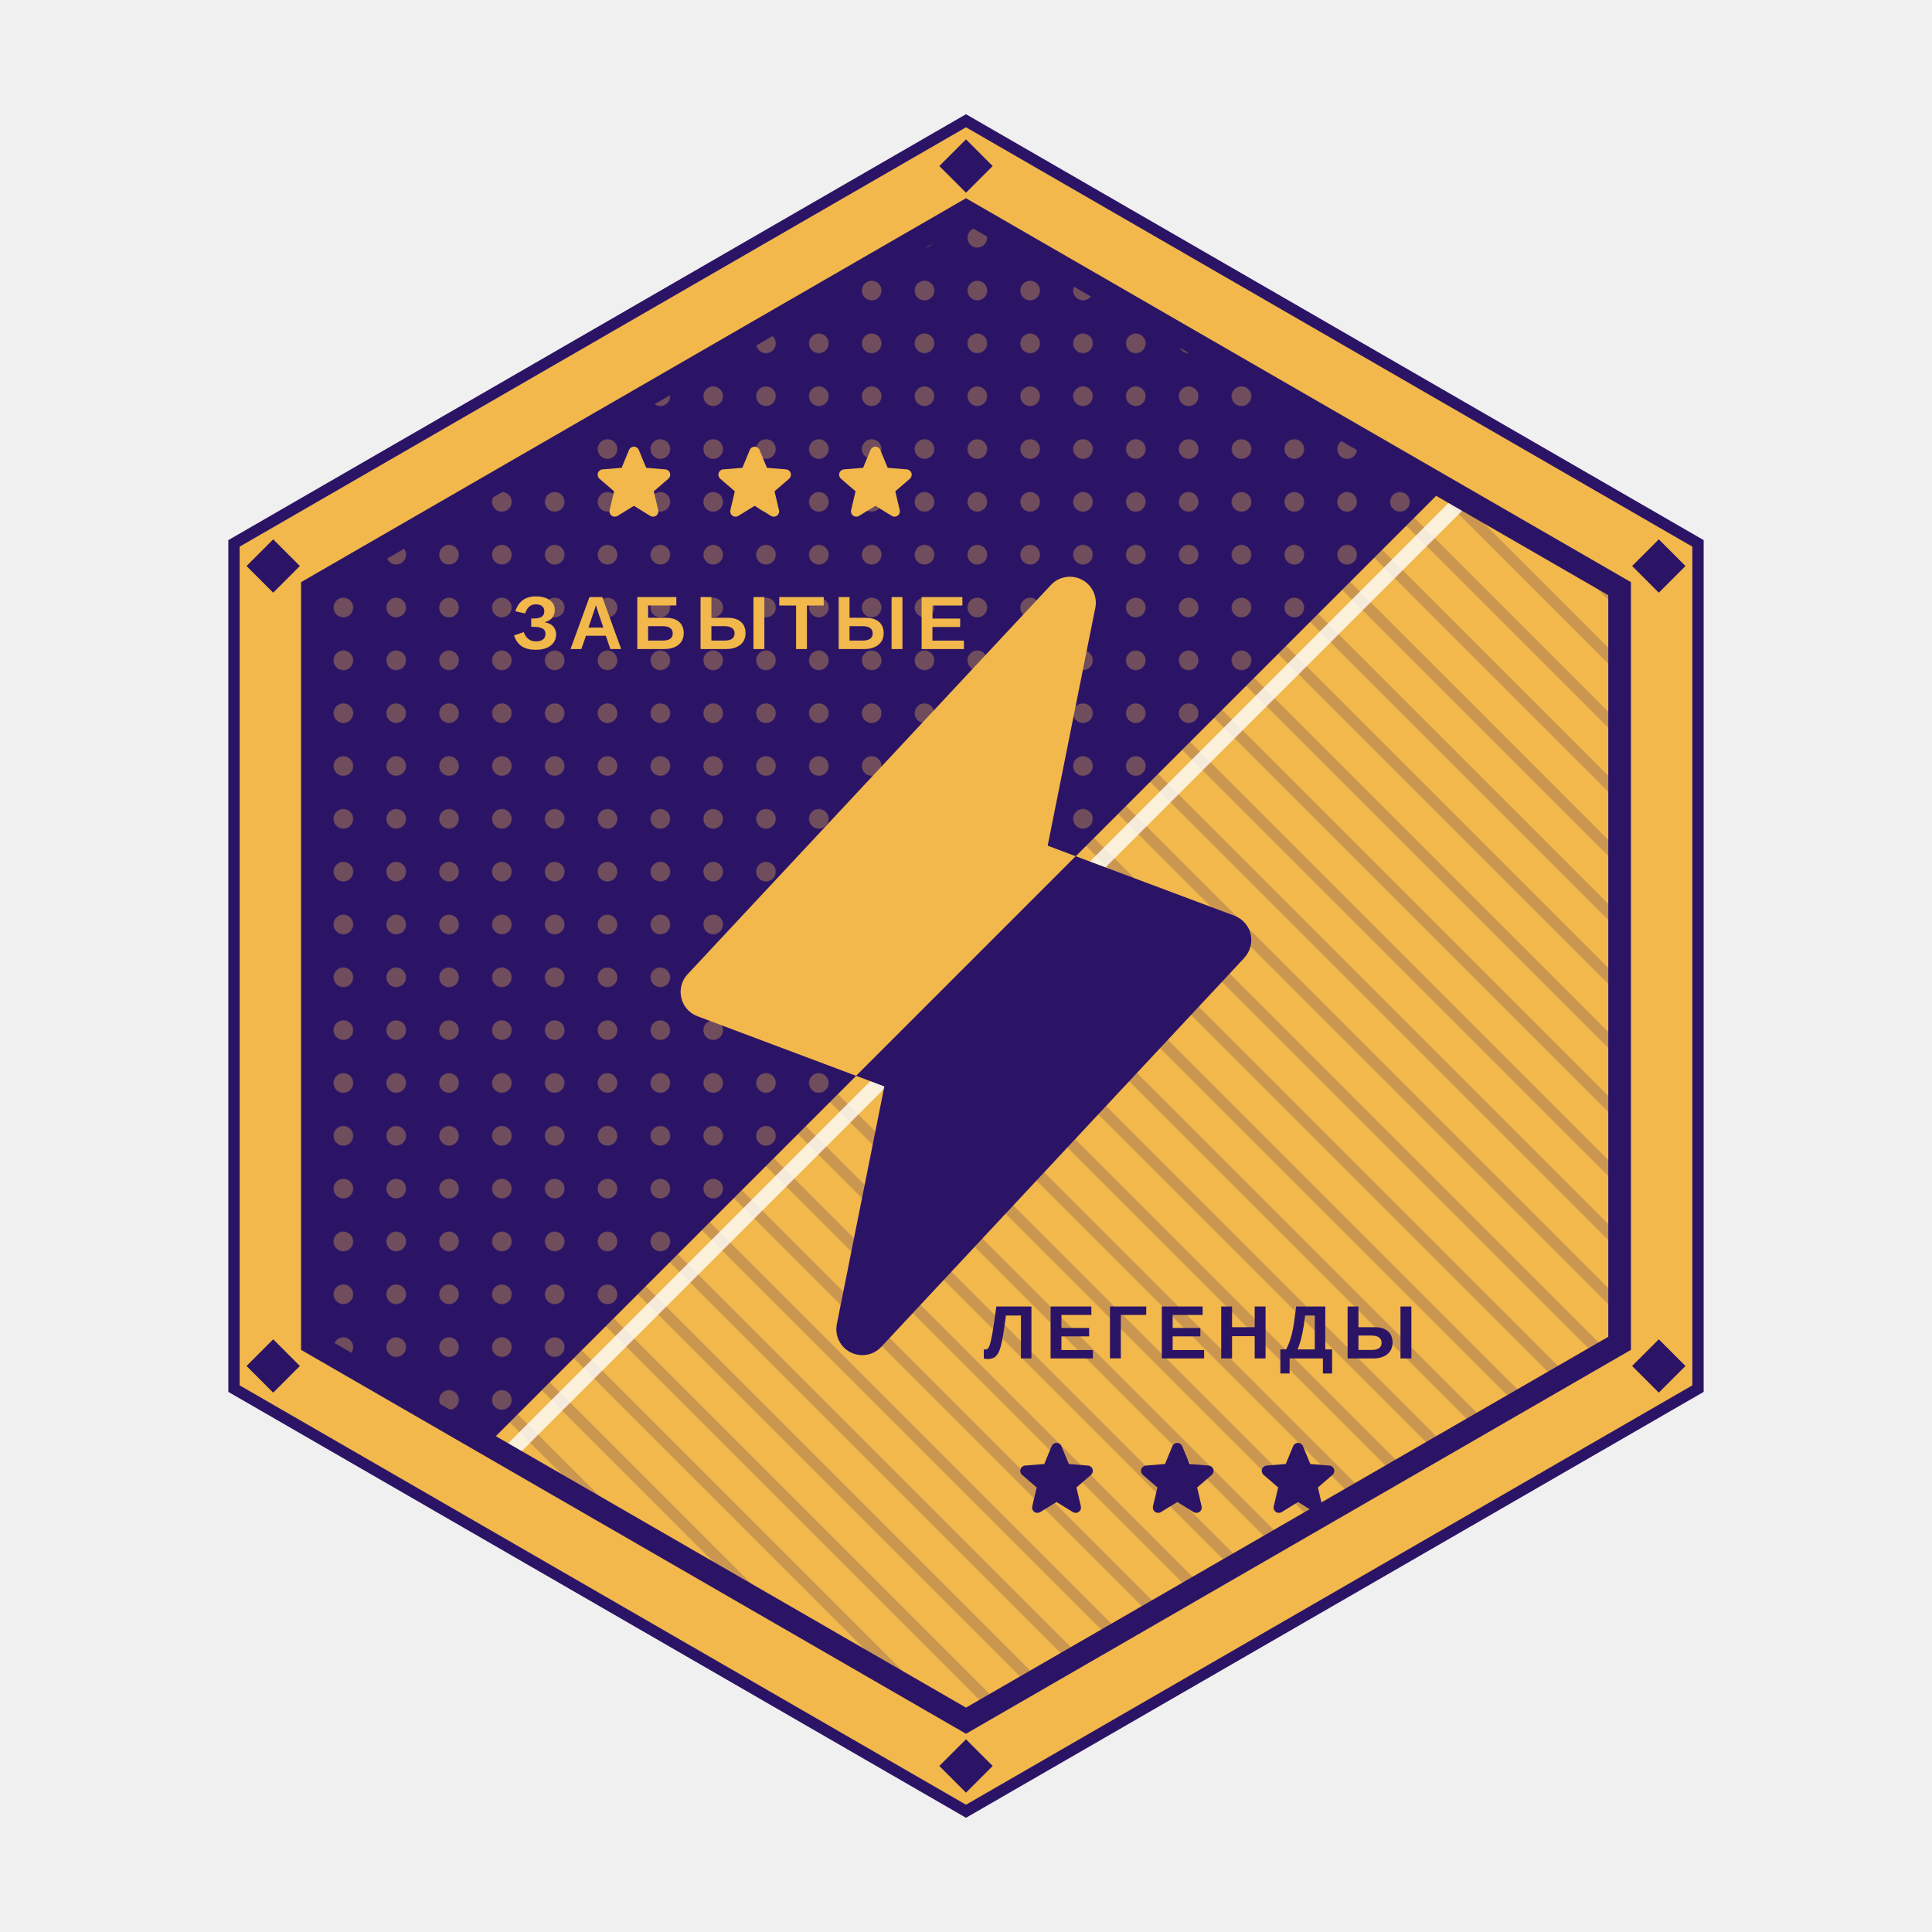
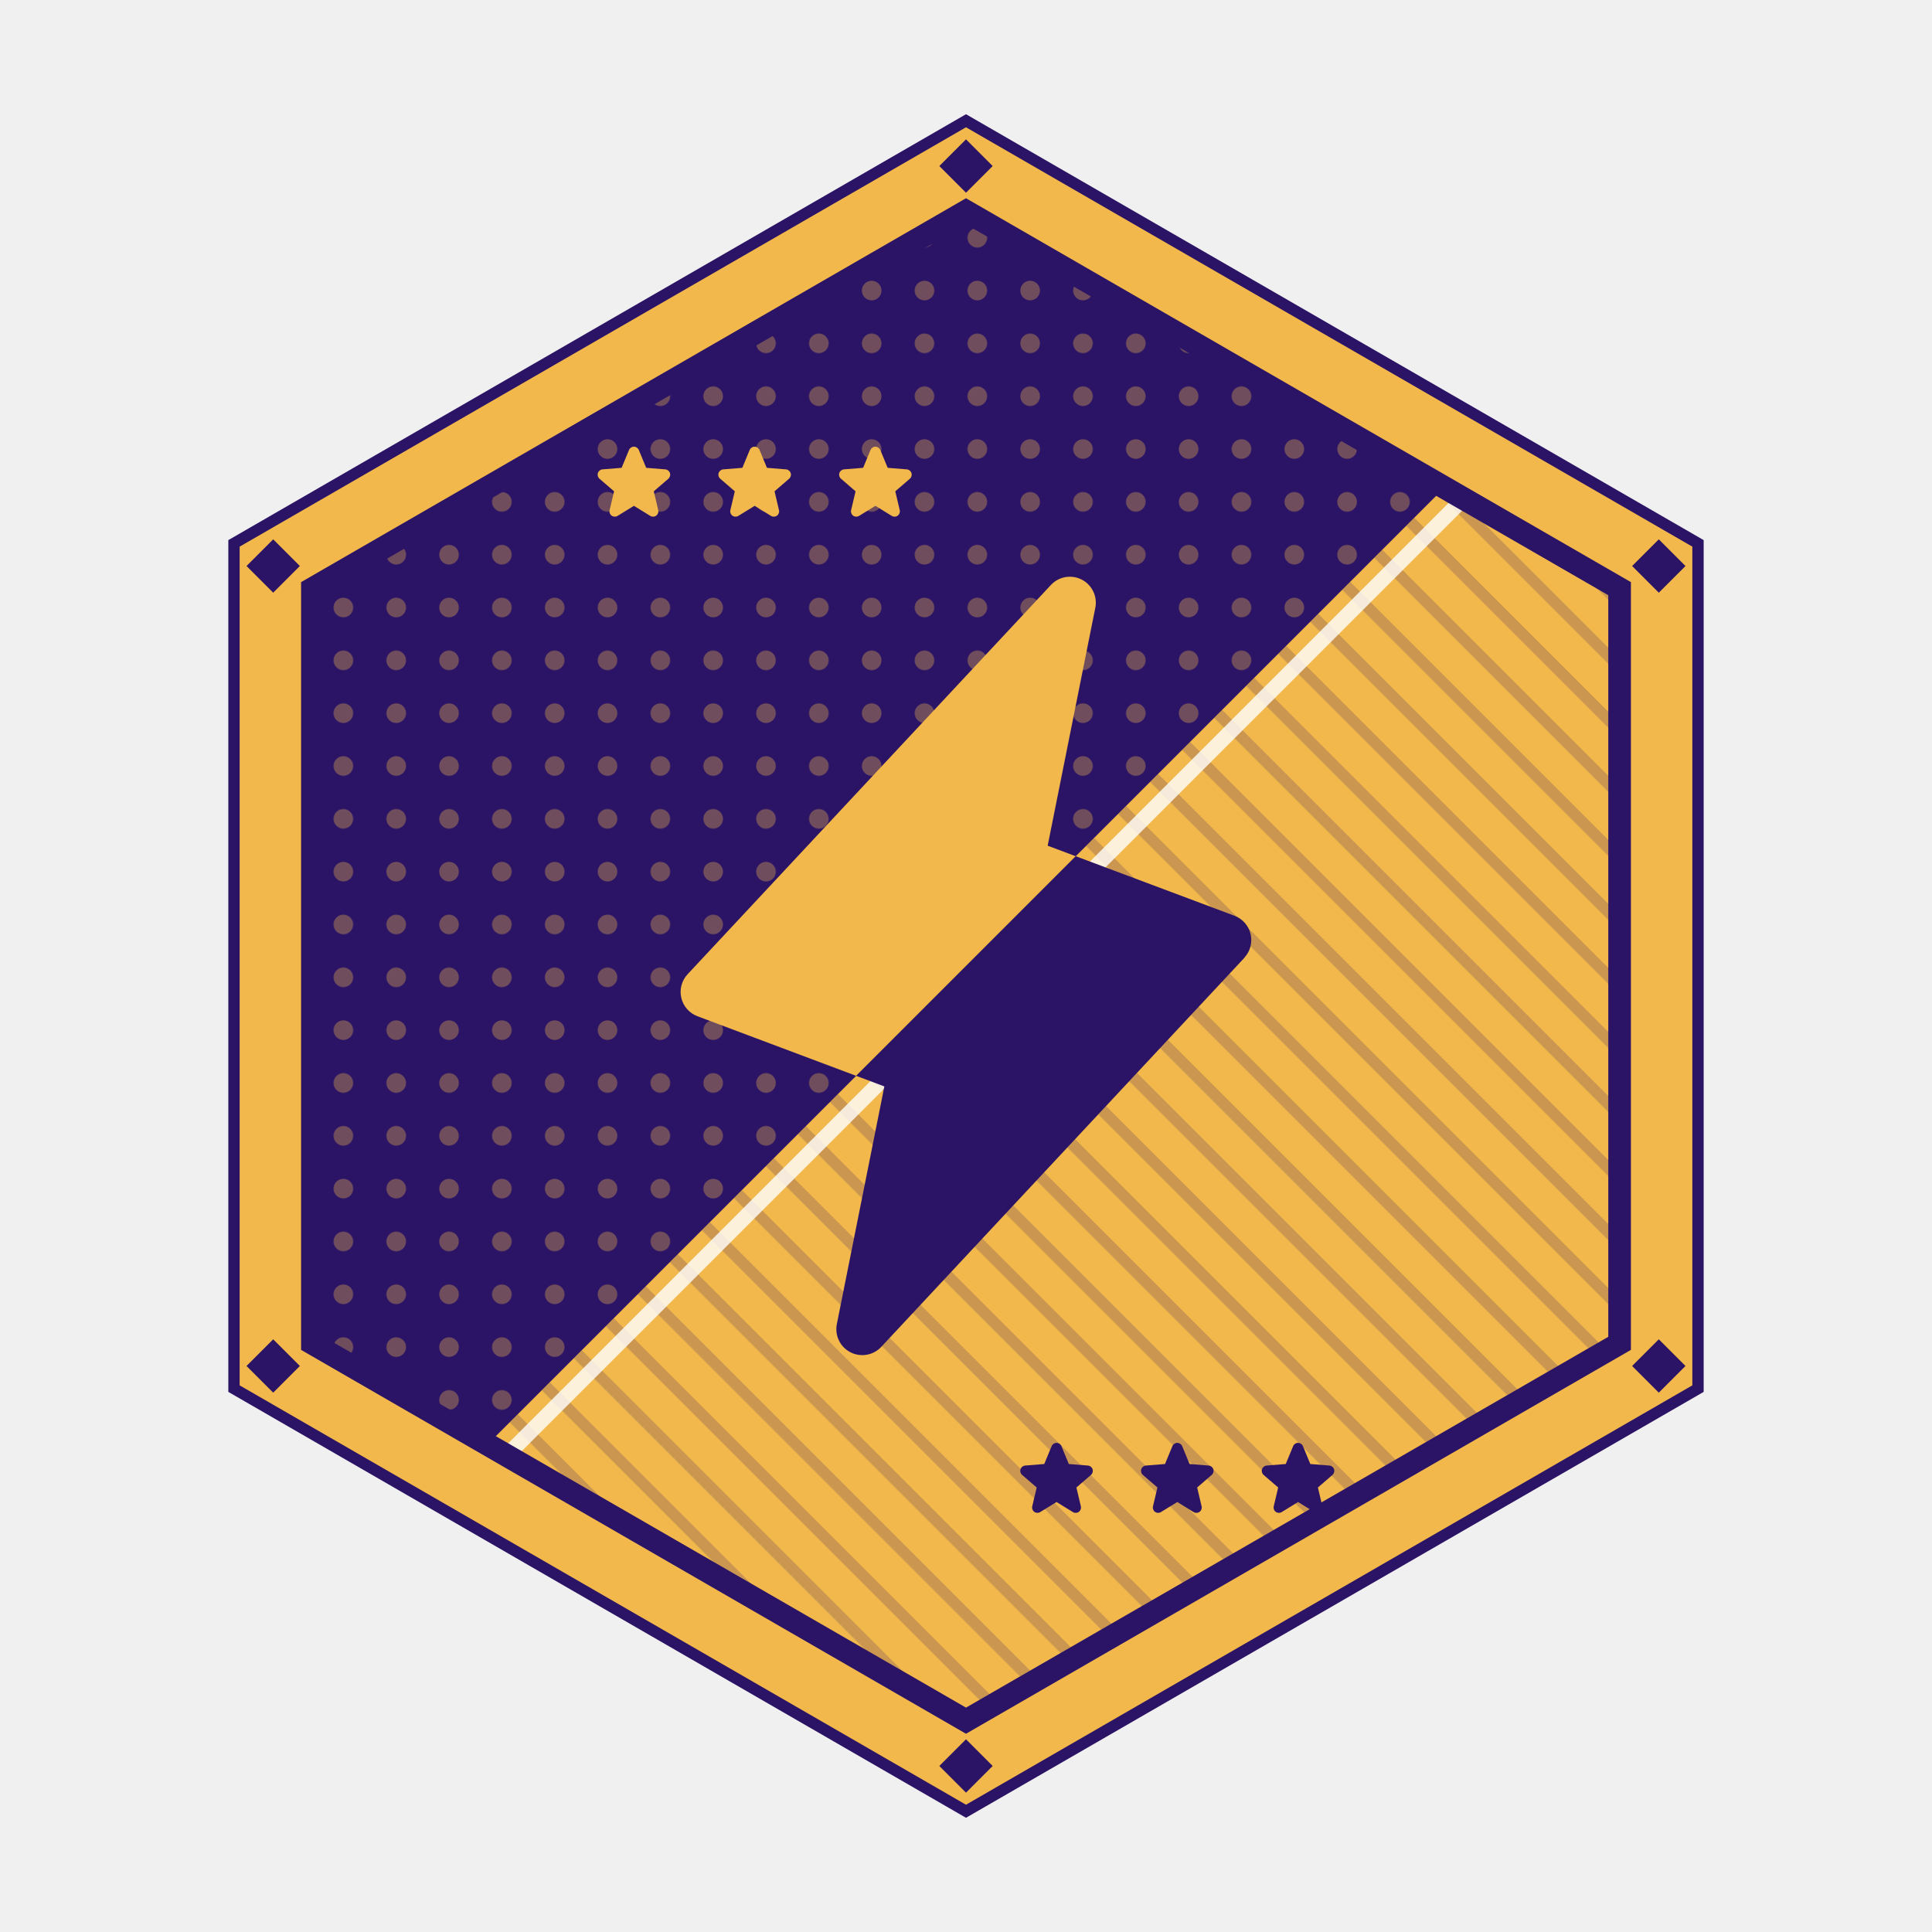
<svg xmlns="http://www.w3.org/2000/svg" viewBox="0 0 512 512">
  <defs>
    <clipPath id="lo">
      <path d="M0 512 L512 0 L512 512 Z" />
    </clipPath>
    <clipPath id="up">
      <path d="M0 0 L512 0 L0 512 Z" />
    </clipPath>
    <pattern id="pd" width="14" height="14" patternUnits="userSpaceOnUse">
      <circle cx="7" cy="7" r="2.6" fill="#f2b84b" opacity=".35" />
    </pattern>
    <pattern id="ps" width="12" height="12" patternUnits="userSpaceOnUse" patternTransform="rotate(45)">
      <rect width="12" height="3" fill="#2b1466" opacity=".2" />
    </pattern>
    <clipPath id="h">
      <polygon points="256.00,56.00 429.21,156.00 429.21,356.00 256.00,456.00 82.79,356.00 82.79,156.00" />
    </clipPath>
  </defs>
  <polygon points="256.00,32.00 449.99,144.00 449.99,368.00 256.00,480.00 62.01,368.00 62.01,144.00" fill="#f2b84b" />
  <polygon points="256.00,32.00 449.99,144.00 449.99,368.00 256.00,480.00 62.01,368.00 62.01,144.00" fill="none" stroke="#2b1466" stroke-width="3" />
  <g clip-path="url(#h)">
    <rect width="512" height="512" fill="#2b1466" />
    <rect width="512" height="512" fill="url(#pd)" />
    <path d="M0 512 L512 0 L512 512 Z" fill="#f2b84b" />
    <path d="M0 512 L512 0 L512 512 Z" fill="url(#ps)" />
    <path d="M0 520 L520 0" stroke="#fff" stroke-width="4" opacity=".8" />
  </g>
  <g clip-path="url(#up)">
    <g transform="translate(146.0 146.0) scale(0.8594)" fill="#f2b84b">
      <path d="M213.85,125.46l-112,120a8,8,0,0,1-13.69-7l14.66-73.33L45.19,143.49a8,8,0,0,1-3-13l112-120a8,8,0,0,1,13.69,7L153.18,90.9l57.63,21.61a8,8,0,0,1,3,12.95Z" />
    </g>
    <g transform="translate(157.0 117.0) scale(0.0859)" fill="#f2b84b">
      <path d="M234.29,114.85l-45,38.83L203,211.75a16.4,16.4,0,0,1-24.5,17.82L128,198.49,77.47,229.57A16.4,16.4,0,0,1,53,211.75l13.76-58.07-45-38.83A16.46,16.46,0,0,1,31.08,86l59-4.76,22.76-55.08a16.36,16.36,0,0,1,30.27,0l22.75,55.08,59,4.76a16.46,16.46,0,0,1,9.37,28.86Z" />
    </g>
    <g transform="translate(189.0 117.0) scale(0.0859)" fill="#f2b84b">
      <path d="M234.29,114.85l-45,38.83L203,211.75a16.4,16.4,0,0,1-24.5,17.82L128,198.49,77.47,229.57A16.4,16.4,0,0,1,53,211.75l13.76-58.07-45-38.83A16.46,16.46,0,0,1,31.08,86l59-4.76,22.76-55.08a16.36,16.36,0,0,1,30.27,0l22.75,55.08,59,4.76a16.46,16.46,0,0,1,9.37,28.86Z" />
    </g>
    <g transform="translate(221.0 117.0) scale(0.0859)" fill="#f2b84b">
      <path d="M234.29,114.85l-45,38.83L203,211.75a16.4,16.4,0,0,1-24.5,17.82L128,198.49,77.47,229.57A16.4,16.4,0,0,1,53,211.75l13.76-58.07-45-38.83A16.46,16.46,0,0,1,31.08,86l59-4.76,22.76-55.08a16.36,16.36,0,0,1,30.27,0l22.75,55.08,59,4.76a16.46,16.46,0,0,1,9.37,28.86Z" />
    </g>
-     <text x="196" y="172" text-anchor="middle" font-family="'Arial Black', Arial, sans-serif" font-weight="900" font-size="20" letter-spacing="2.4" fill="#f2b84b">ЗАБЫТЫЕ</text>
  </g>
  <g clip-path="url(#lo)">
    <g transform="translate(146.0 146.0) scale(0.8594)" fill="#2b1466">
      <path d="M213.85,125.46l-112,120a8,8,0,0,1-13.69-7l14.66-73.33L45.19,143.49a8,8,0,0,1-3-13l112-120a8,8,0,0,1,13.69,7L153.18,90.9l57.63,21.61a8,8,0,0,1,3,12.95Z" />
    </g>
    <g transform="translate(269.0 381.0) scale(0.0859)" fill="#2b1466">
      <path d="M234.29,114.85l-45,38.83L203,211.75a16.4,16.4,0,0,1-24.5,17.82L128,198.49,77.47,229.57A16.4,16.4,0,0,1,53,211.75l13.76-58.07-45-38.83A16.46,16.46,0,0,1,31.08,86l59-4.76,22.76-55.08a16.36,16.36,0,0,1,30.27,0l22.75,55.08,59,4.76a16.46,16.46,0,0,1,9.37,28.86Z" />
    </g>
    <g transform="translate(301.0 381.0) scale(0.0859)" fill="#2b1466">
      <path d="M234.29,114.85l-45,38.83L203,211.75a16.4,16.4,0,0,1-24.5,17.82L128,198.49,77.47,229.57A16.4,16.4,0,0,1,53,211.75l13.76-58.07-45-38.83A16.46,16.46,0,0,1,31.08,86l59-4.76,22.76-55.08a16.36,16.36,0,0,1,30.27,0l22.75,55.08,59,4.76a16.46,16.46,0,0,1,9.37,28.86Z" />
    </g>
    <g transform="translate(333.0 381.0) scale(0.0859)" fill="#2b1466">
      <path d="M234.29,114.85l-45,38.83L203,211.75a16.4,16.4,0,0,1-24.5,17.82L128,198.49,77.47,229.57A16.4,16.4,0,0,1,53,211.75l13.76-58.07-45-38.83A16.46,16.46,0,0,1,31.08,86l59-4.76,22.76-55.08a16.36,16.36,0,0,1,30.27,0l22.75,55.08,59,4.76a16.46,16.46,0,0,1,9.37,28.86Z" />
    </g>
-     <text x="318" y="360" text-anchor="middle" font-family="'Arial Black', Arial, sans-serif" font-weight="900" font-size="20" letter-spacing="2.4" fill="#2b1466">ЛЕГЕНДЫ</text>
  </g>
  <polygon points="256.00,56.00 429.21,156.00 429.21,356.00 256.00,456.00 82.79,356.00 82.79,156.00" fill="none" stroke="#2b1466" stroke-width="6" />
  <rect x="251.0" y="39.0" width="10" height="10" fill="#2b1466" transform="rotate(45 256.0 44.0)" />
  <rect x="434.6" y="145.0" width="10" height="10" fill="#2b1466" transform="rotate(45 439.6 150.0)" />
  <rect x="434.6" y="357.0" width="10" height="10" fill="#2b1466" transform="rotate(45 439.6 362.0)" />
  <rect x="251.0" y="463.0" width="10" height="10" fill="#2b1466" transform="rotate(45 256.0 468.0)" />
  <rect x="67.4" y="357.0" width="10" height="10" fill="#2b1466" transform="rotate(45 72.4 362.0)" />
  <rect x="67.4" y="145.0" width="10" height="10" fill="#2b1466" transform="rotate(45 72.4 150.0)" />
</svg>
